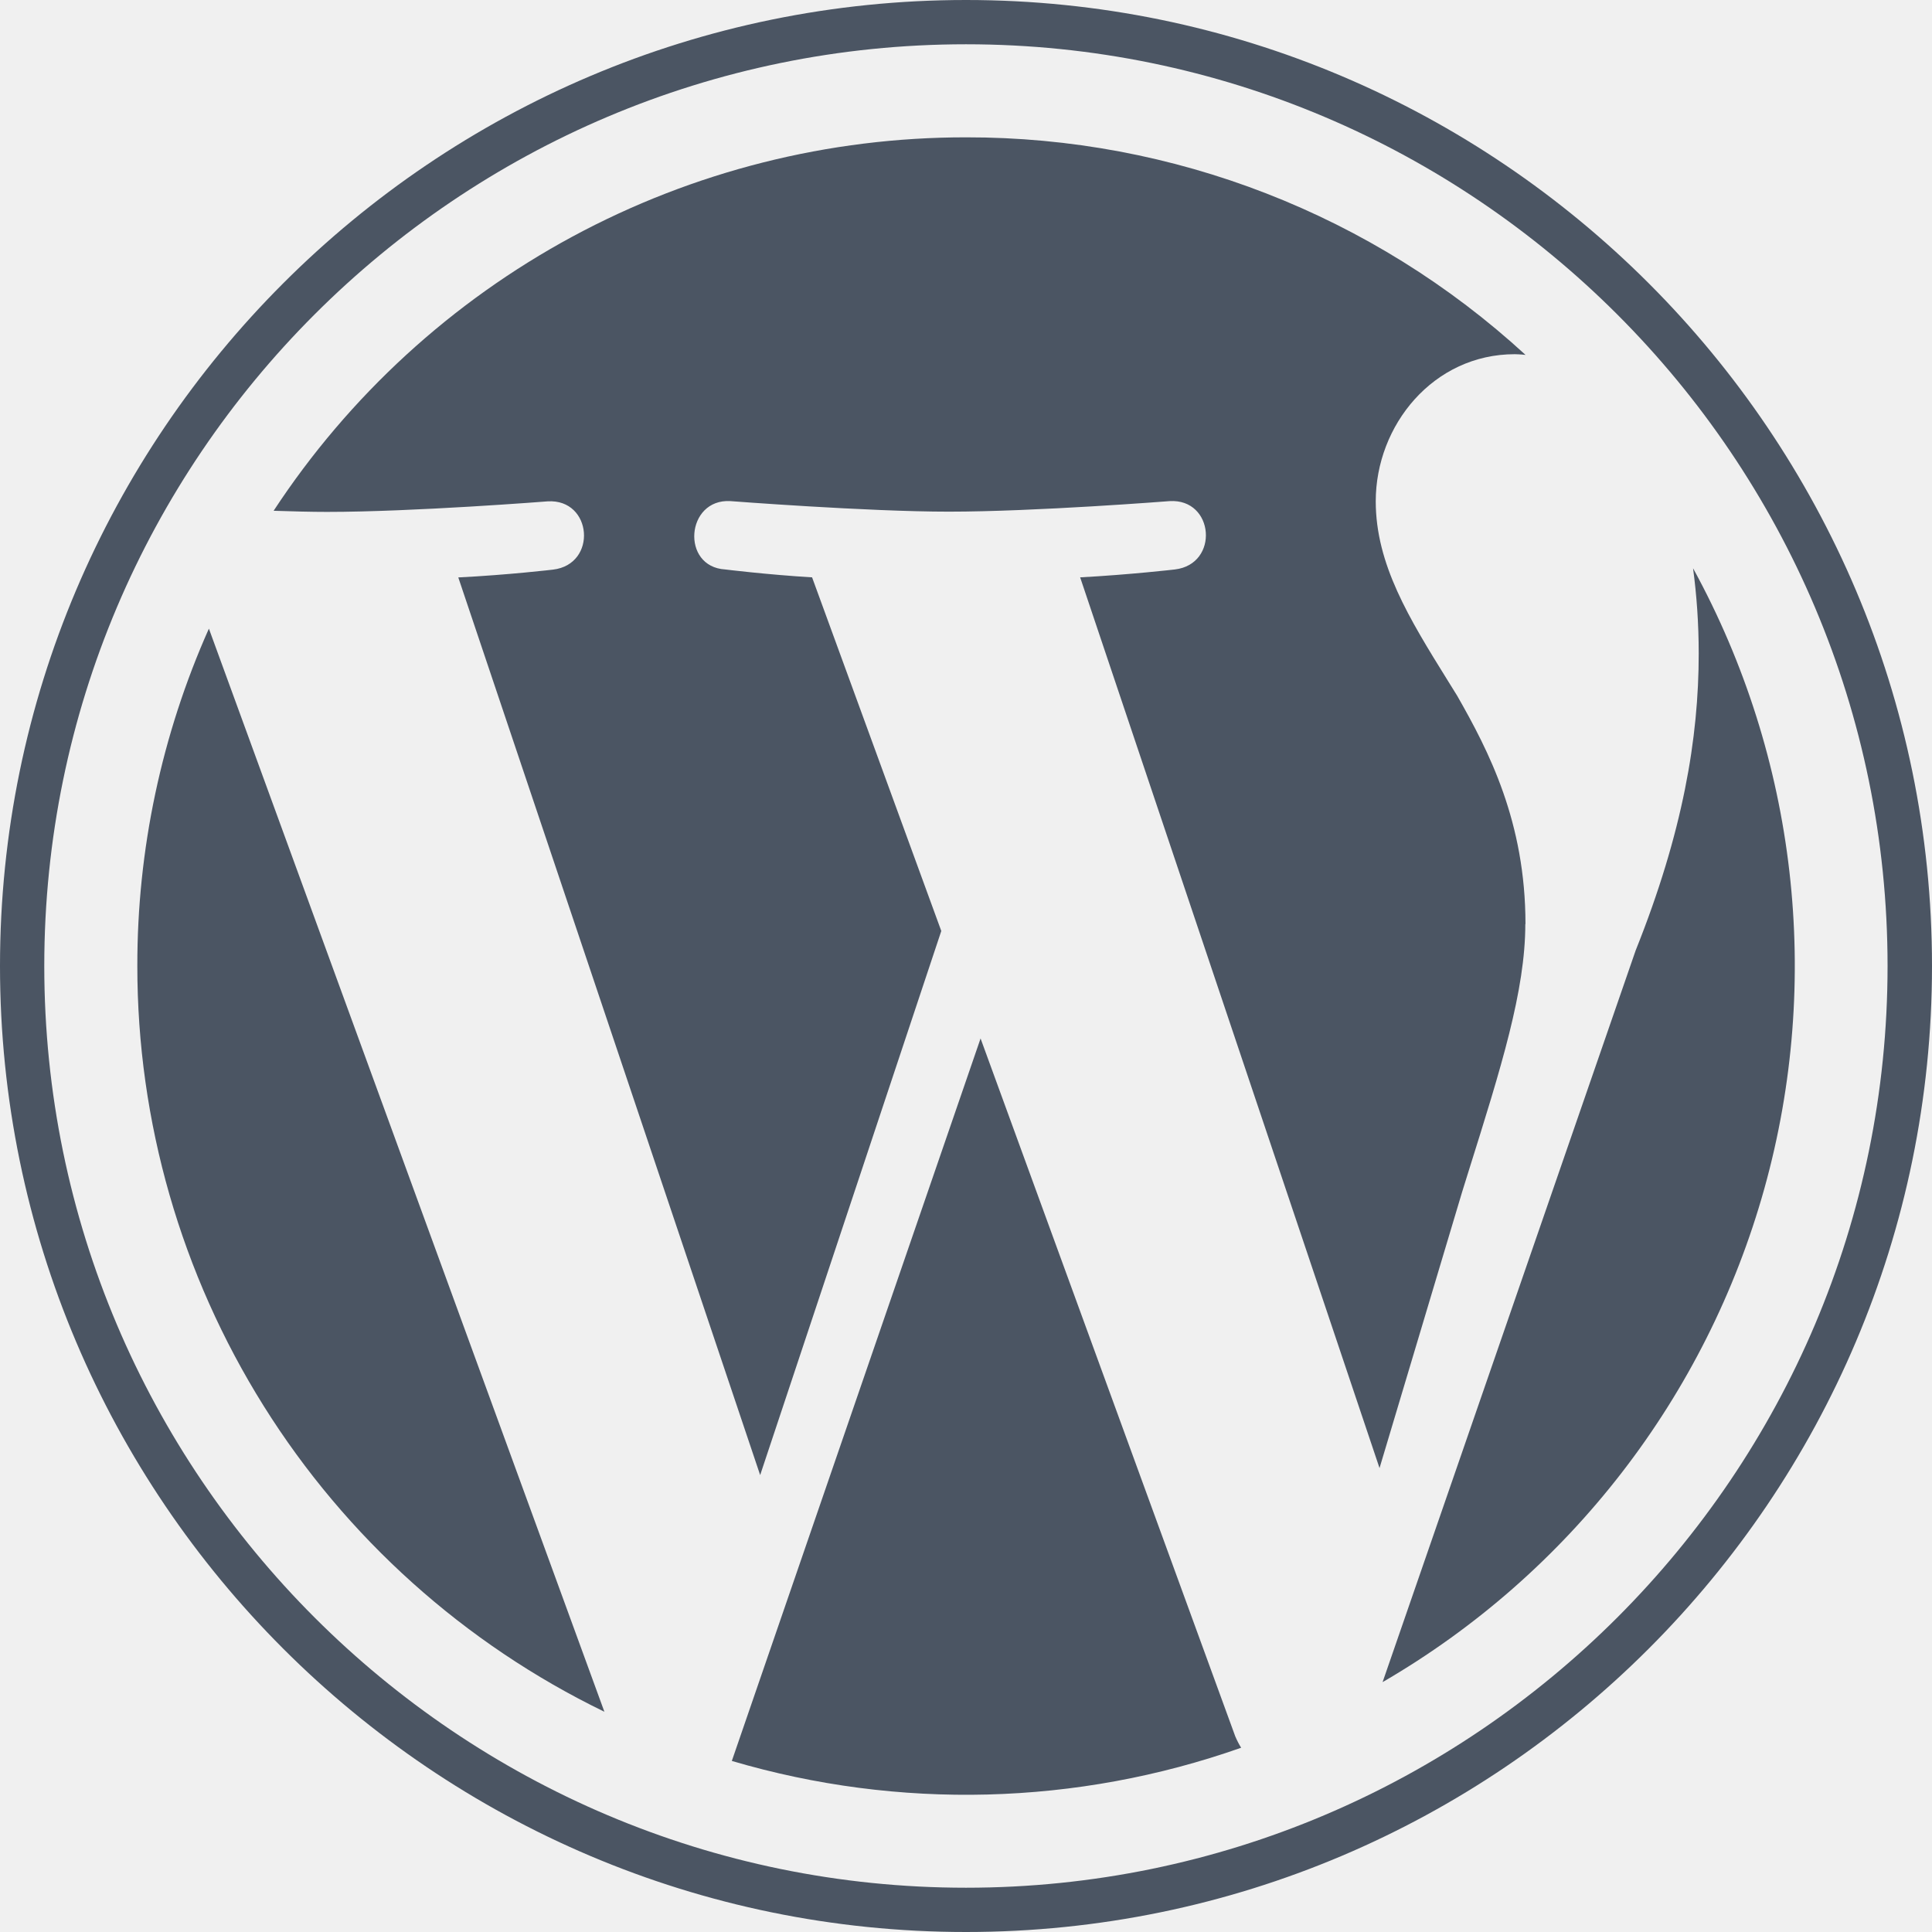
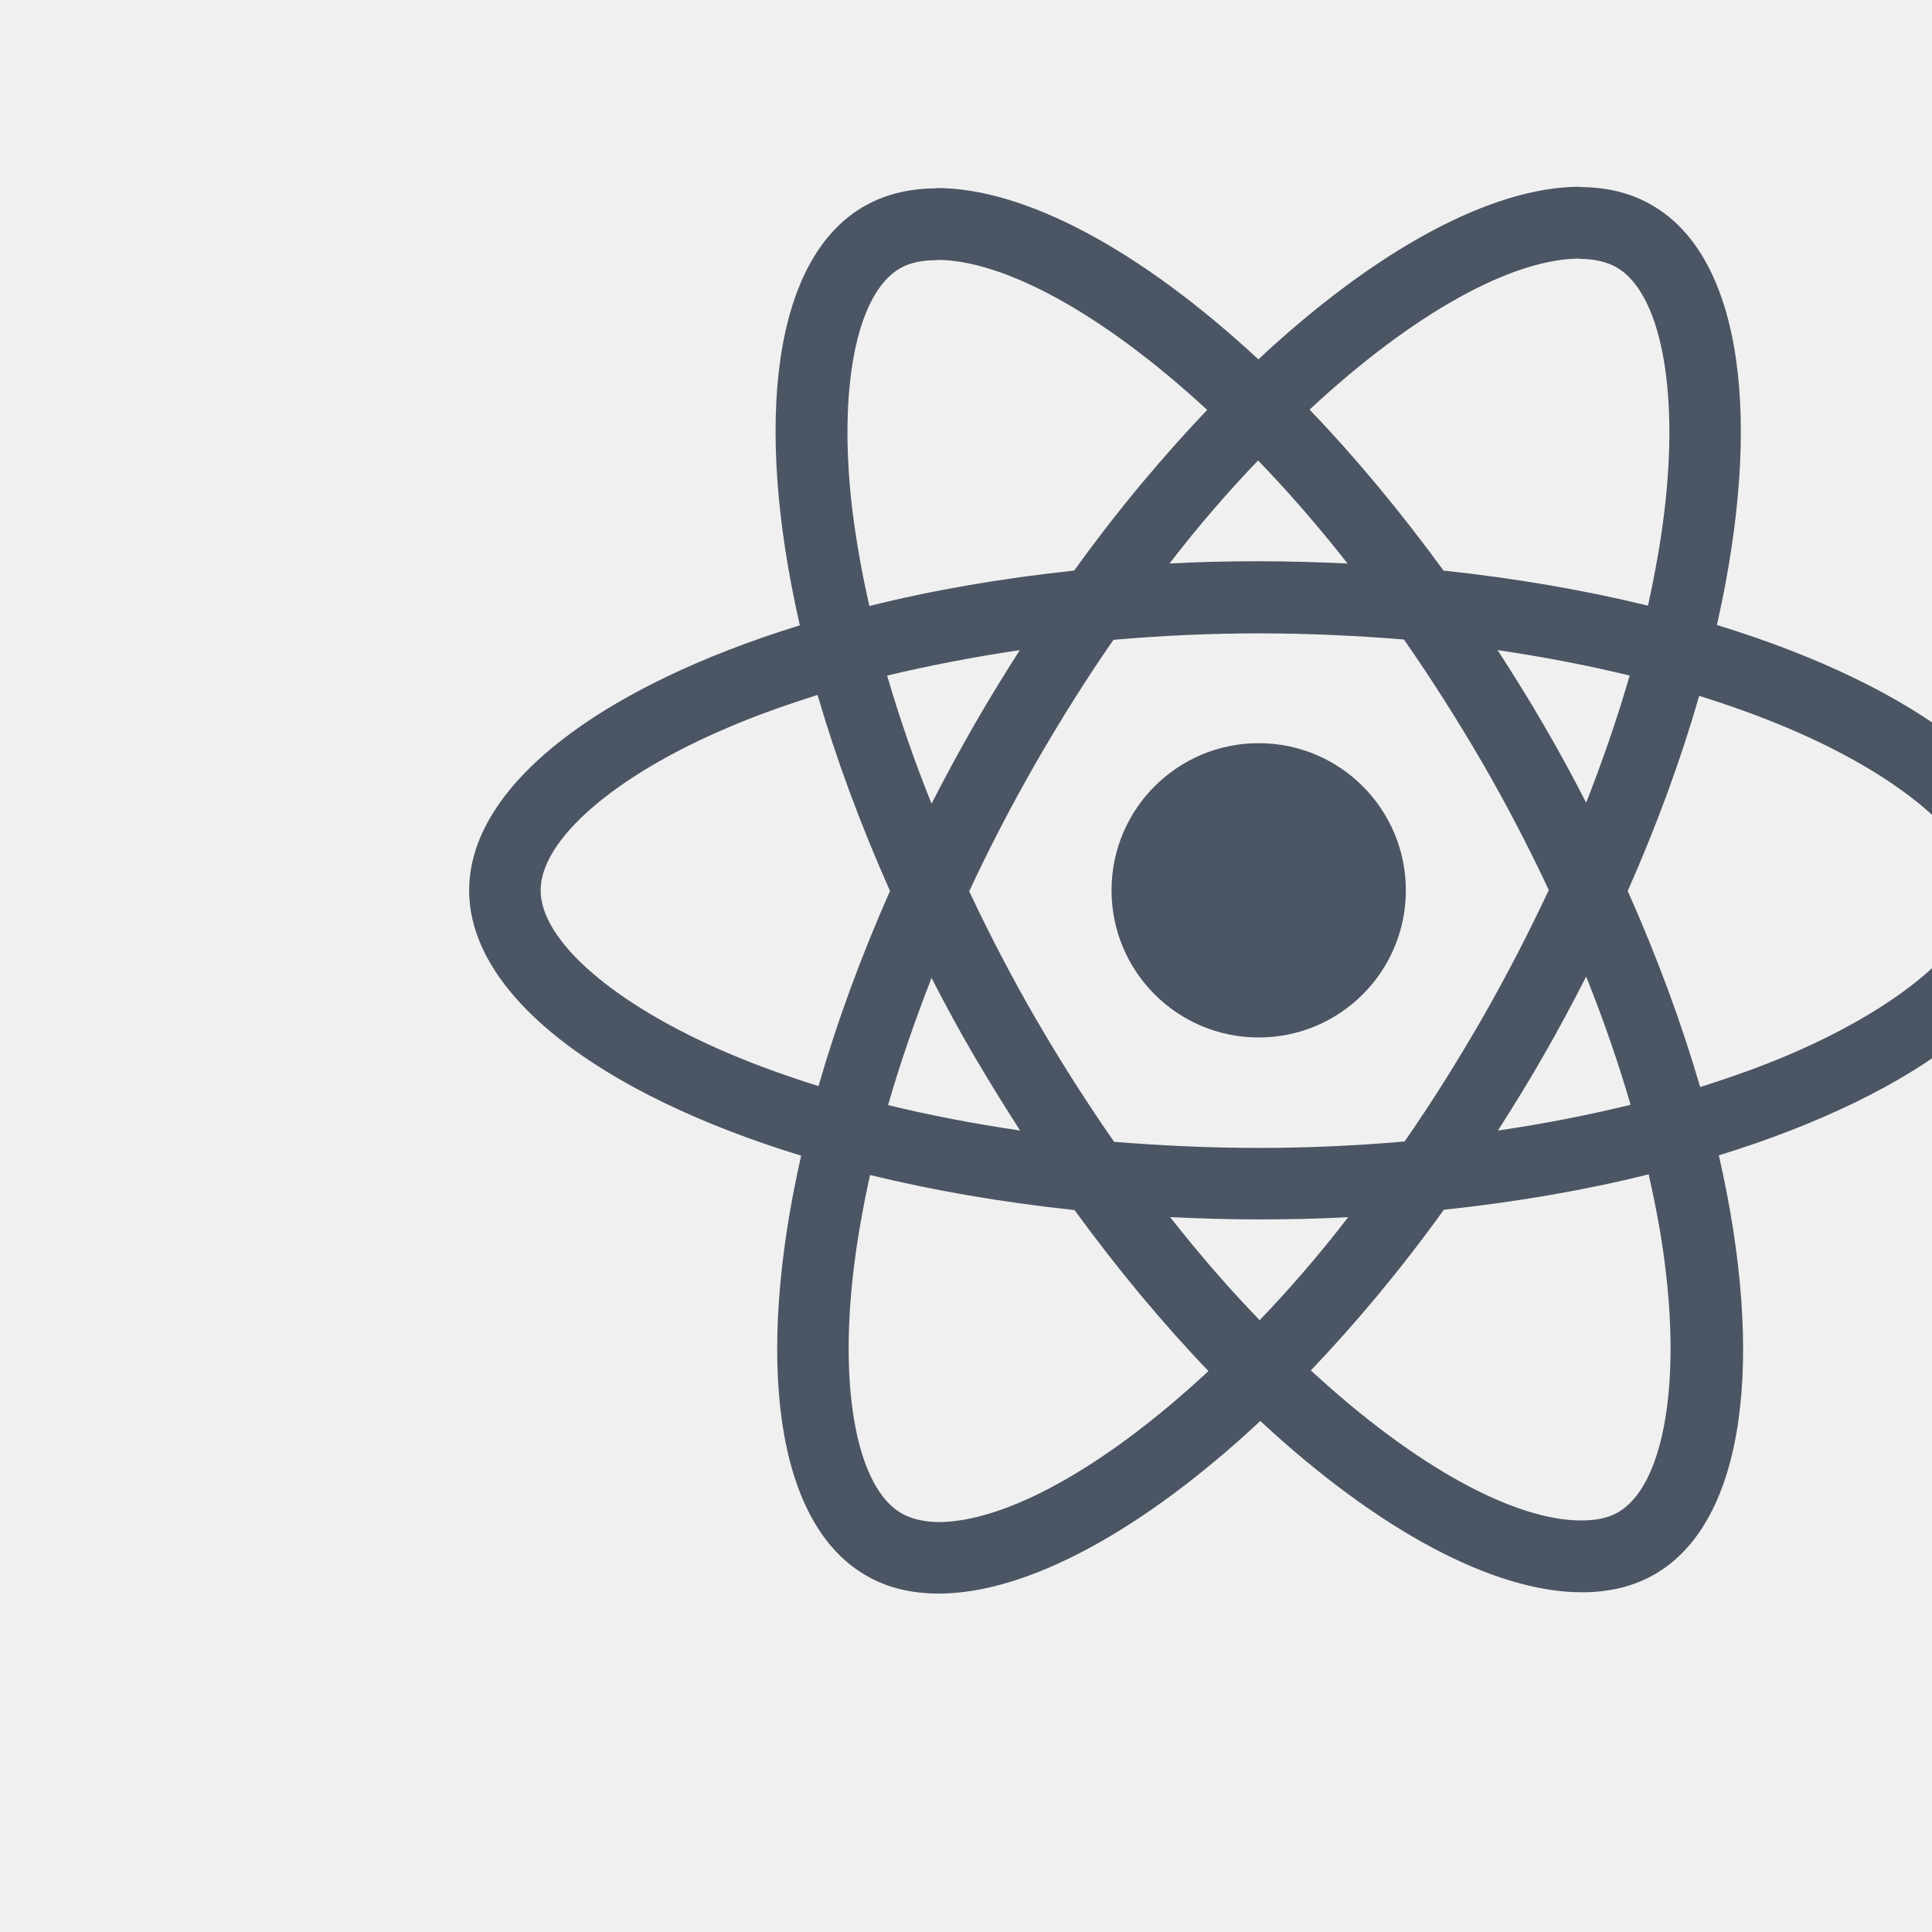
- <svg xmlns="http://www.w3.org/2000/svg" width="24" height="24" viewBox="0 0 24 24" fill="none">
-   <g clip-path="url(#clip0_105_54607)">
-     <path d="M18.95 11.48C18.95 10.208 18.492 9.327 18.101 8.642L17.98 8.447C17.505 7.682 17.09 7.01 17.09 6.227C17.09 5.282 17.806 4.4 18.817 4.4C18.848 4.4 18.876 4.403 18.904 4.404L18.951 4.409C17.055 2.667 14.574 1.702 12 1.706C10.294 1.705 8.615 2.128 7.113 2.938C5.612 3.748 4.335 4.919 3.399 6.345C3.639 6.353 3.869 6.359 4.062 6.359C5.138 6.359 6.804 6.228 6.804 6.228C7.359 6.195 7.425 7.01 6.87 7.076C6.87 7.076 6.314 7.142 5.693 7.173L9.443 18.324L11.693 11.565L10.088 7.172C9.534 7.139 9.009 7.074 9.009 7.074C8.454 7.041 8.52 6.192 9.074 6.225C9.074 6.225 10.774 6.356 11.786 6.356C12.863 6.356 14.53 6.225 14.53 6.225C15.085 6.192 15.15 7.008 14.595 7.074C14.595 7.074 14.037 7.139 13.418 7.172L17.137 18.237L18.163 14.807L18.244 14.547C18.649 13.257 18.948 12.305 18.948 11.478L18.95 11.48ZM1.706 12C1.705 13.933 2.25 15.827 3.276 17.466C4.302 19.104 5.768 20.42 7.508 21.264L2.595 7.809C2.007 9.128 1.704 10.556 1.706 12Z" fill="#4B5563" />
-     <path d="M9.091 21.875L12.181 12.9L15.345 21.57C15.366 21.619 15.39 21.666 15.418 21.711C13.379 22.43 11.165 22.487 9.091 21.875ZM21.032 7.061C21.076 7.389 21.102 7.74 21.102 8.12C21.102 9.164 20.907 10.338 20.319 11.806L17.175 20.896C19.495 19.549 21.197 17.348 21.918 14.763C22.638 12.178 22.321 9.415 21.033 7.061H21.032Z" fill="#4B5563" />
-     <path fill-rule="evenodd" clip-rule="evenodd" d="M0 12C0 5.383 5.383 0 12 0C18.615 0 24 5.383 24 12C24 18.616 18.615 24 12 24C5.383 24 0 18.616 0 12ZM0.55 12C0.55 18.314 5.686 23.45 12 23.45C18.312 23.45 23.448 18.314 23.448 12C23.448 5.685 18.312 0.55 12 0.55C5.685 0.55 0.55 5.685 0.55 12Z" fill="#4B5563" />
+ <svg xmlns="http://www.w3.org/2000/svg" width="35" height="35" viewBox="0 0 24 24">
+   <g fill="#4B5563" transform="scale(0.04) translate(-30 -20)">
+     <path d="m666.3 296.5c0-32.5-40.7-63.3-103.1-82.4 14.4-63.6 8-114.2-20.2-130.4-6.5-3.8-14.1-5.6-22.4-5.6v22.3c4.6 0 8.3.9 11.4 2.6 13.6 7.8 19.5 37.5 14.9 75.7-1.1 9.4-2.9 19.3-5.1 29.4-19.6-4.8-41-8.5-63.5-10.9-13.5-18.5-27.5-35.3-41.6-50 32.6-30.3 63.2-46.9 84-46.9v-22.3c-27.5 0-63.5 19.6-99.9 53.6-36.4-33.8-72.4-53.2-99.9-53.2v22.3c20.7 0 51.4 16.5 84 46.6-14 14.7-28 31.4-41.3 49.9-22.6 2.4-44 6.1-63.6 11-2.3-10-4-19.7-5.2-29-4.7-38.2 1.1-67.9 14.6-75.8 3-1.8 6.9-2.6 11.5-2.6v-22.3c-8.4 0-16 1.8-22.6 5.6-28.1 16.2-34.4 66.7-19.9 130.1-62.2 19.2-102.7 49.9-102.7 82.3 0 32.5 40.7 63.3 103.1 82.4-14.4 63.6-8 114.2 20.2 130.4 6.5 3.8 14.1 5.6 22.5 5.6 27.5 0 63.5-19.6 99.9-53.6 36.4 33.8 72.4 53.2 99.9 53.2 8.4 0 16-1.8 22.6-5.6 28.1-16.2 34.4-66.7 19.9-130.1 62-19.1 102.5-49.9 102.5-82.3zm-130.2-66.7c-3.7 12.9-8.3 26.2-13.5 39.5-4.1-8-8.4-16-13.1-24-4.6-8-9.5-15.8-14.4-23.4 14.2 2.1 27.9 4.7 41 7.9zm-45.8 106.5c-7.8 13.5-15.8 26.3-24.1 38.2-14.9 1.3-30 2-45.2 2-15.1 0-30.2-.7-45-1.9-8.3-11.9-16.4-24.6-24.2-38-7.6-13.1-14.5-26.4-20.8-39.8 6.2-13.4 13.2-26.8 20.7-39.9 7.8-13.5 15.8-26.3 24.1-38.2 14.9-1.3 30-2 45.2-2 15.1 0 30.2.7 45 1.9 8.3 11.9 16.4 24.6 24.2 38 7.6 13.1 14.5 26.4 20.8 39.8-6.3 13.4-13.2 26.8-20.7 39.9zm32.3-13c5.4 13.4 10 26.8 13.8 39.8-13.1 3.2-26.9 5.9-41.2 8 4.9-7.7 9.8-15.6 14.4-23.7 4.6-8 8.9-16.1 13-24.1zm-101.4 106.7c-9.3-9.6-18.6-20.3-27.8-32 9 .4 18.2.7 27.5.7 9.4 0 18.7-.2 27.8-.7-9 11.7-18.3 22.4-27.5 32zm-74.4-58.9c-14.2-2.1-27.9-4.7-41-7.9 3.7-12.9 8.3-26.2 13.5-39.5 4.1 8 8.4 16 13.1 24s9.5 15.8 14.4 23.4zm73.9-208.1c9.3 9.6 18.6 20.3 27.8 32-9-.4-18.2-.7-27.5-.7-9.4 0-18.7.2-27.8.7 9-11.7 18.3-22.4 27.5-32zm-74 58.9c-4.9 7.7-9.8 15.6-14.4 23.7-4.6 8-8.9 16-13 24-5.4-13.4-10-26.8-13.8-39.8 13.1-3.1 26.9-5.8 41.2-7.9zm-90.5 125.2c-35.4-15.1-58.3-34.9-58.3-50.6s22.9-35.6 58.3-50.6c8.6-3.7 18-7 27.7-10.1 5.7 19.6 13.2 40 22.5 60.9-9.2 20.8-16.6 41.1-22.2 60.6-9.9-3.1-19.3-6.5-28-10.2zm53.8 142.9c-13.6-7.8-19.5-37.5-14.9-75.7 1.1-9.4 2.9-19.3 5.1-29.4 19.6 4.8 41 8.5 63.5 10.9 13.5 18.5 27.5 35.3 41.6 50-32.6 30.3-63.2 46.9-84 46.9-4.5-.1-8.3-1-11.3-2.7zm237.2-76.2c4.7 38.2-1.1 67.9-14.6 75.8-3 1.8-6.9 2.6-11.5 2.6-20.7 0-51.4-16.5-84-46.6 14-14.7 28-31.4 41.3-49.9 22.6-2.4 44-6.1 63.6-11 2.3 10.1 4.1 19.8 5.2 29.1zm38.5-66.3c-8.6 3.7-18 7-27.7 10.1-5.7-19.6-13.2-40-22.5-60.9 9.2-20.8 16.6-41.1 22.2-60.6 9.9 3.1 19.3 6.5 28 10.2 35.4 15.1 58.3 34.9 58.3 50.6-.1 15.7-23 35.5-58.3 50.6z" />
+     <circle cx="420.9" cy="296.5" fill="#4B5563" r="45.7" />
  </g>
-   <defs>
-     <clipPath id="clip0_105_54607">
-       <rect width="24" height="24" fill="white" />
-     </clipPath>
-   </defs>
</svg>
